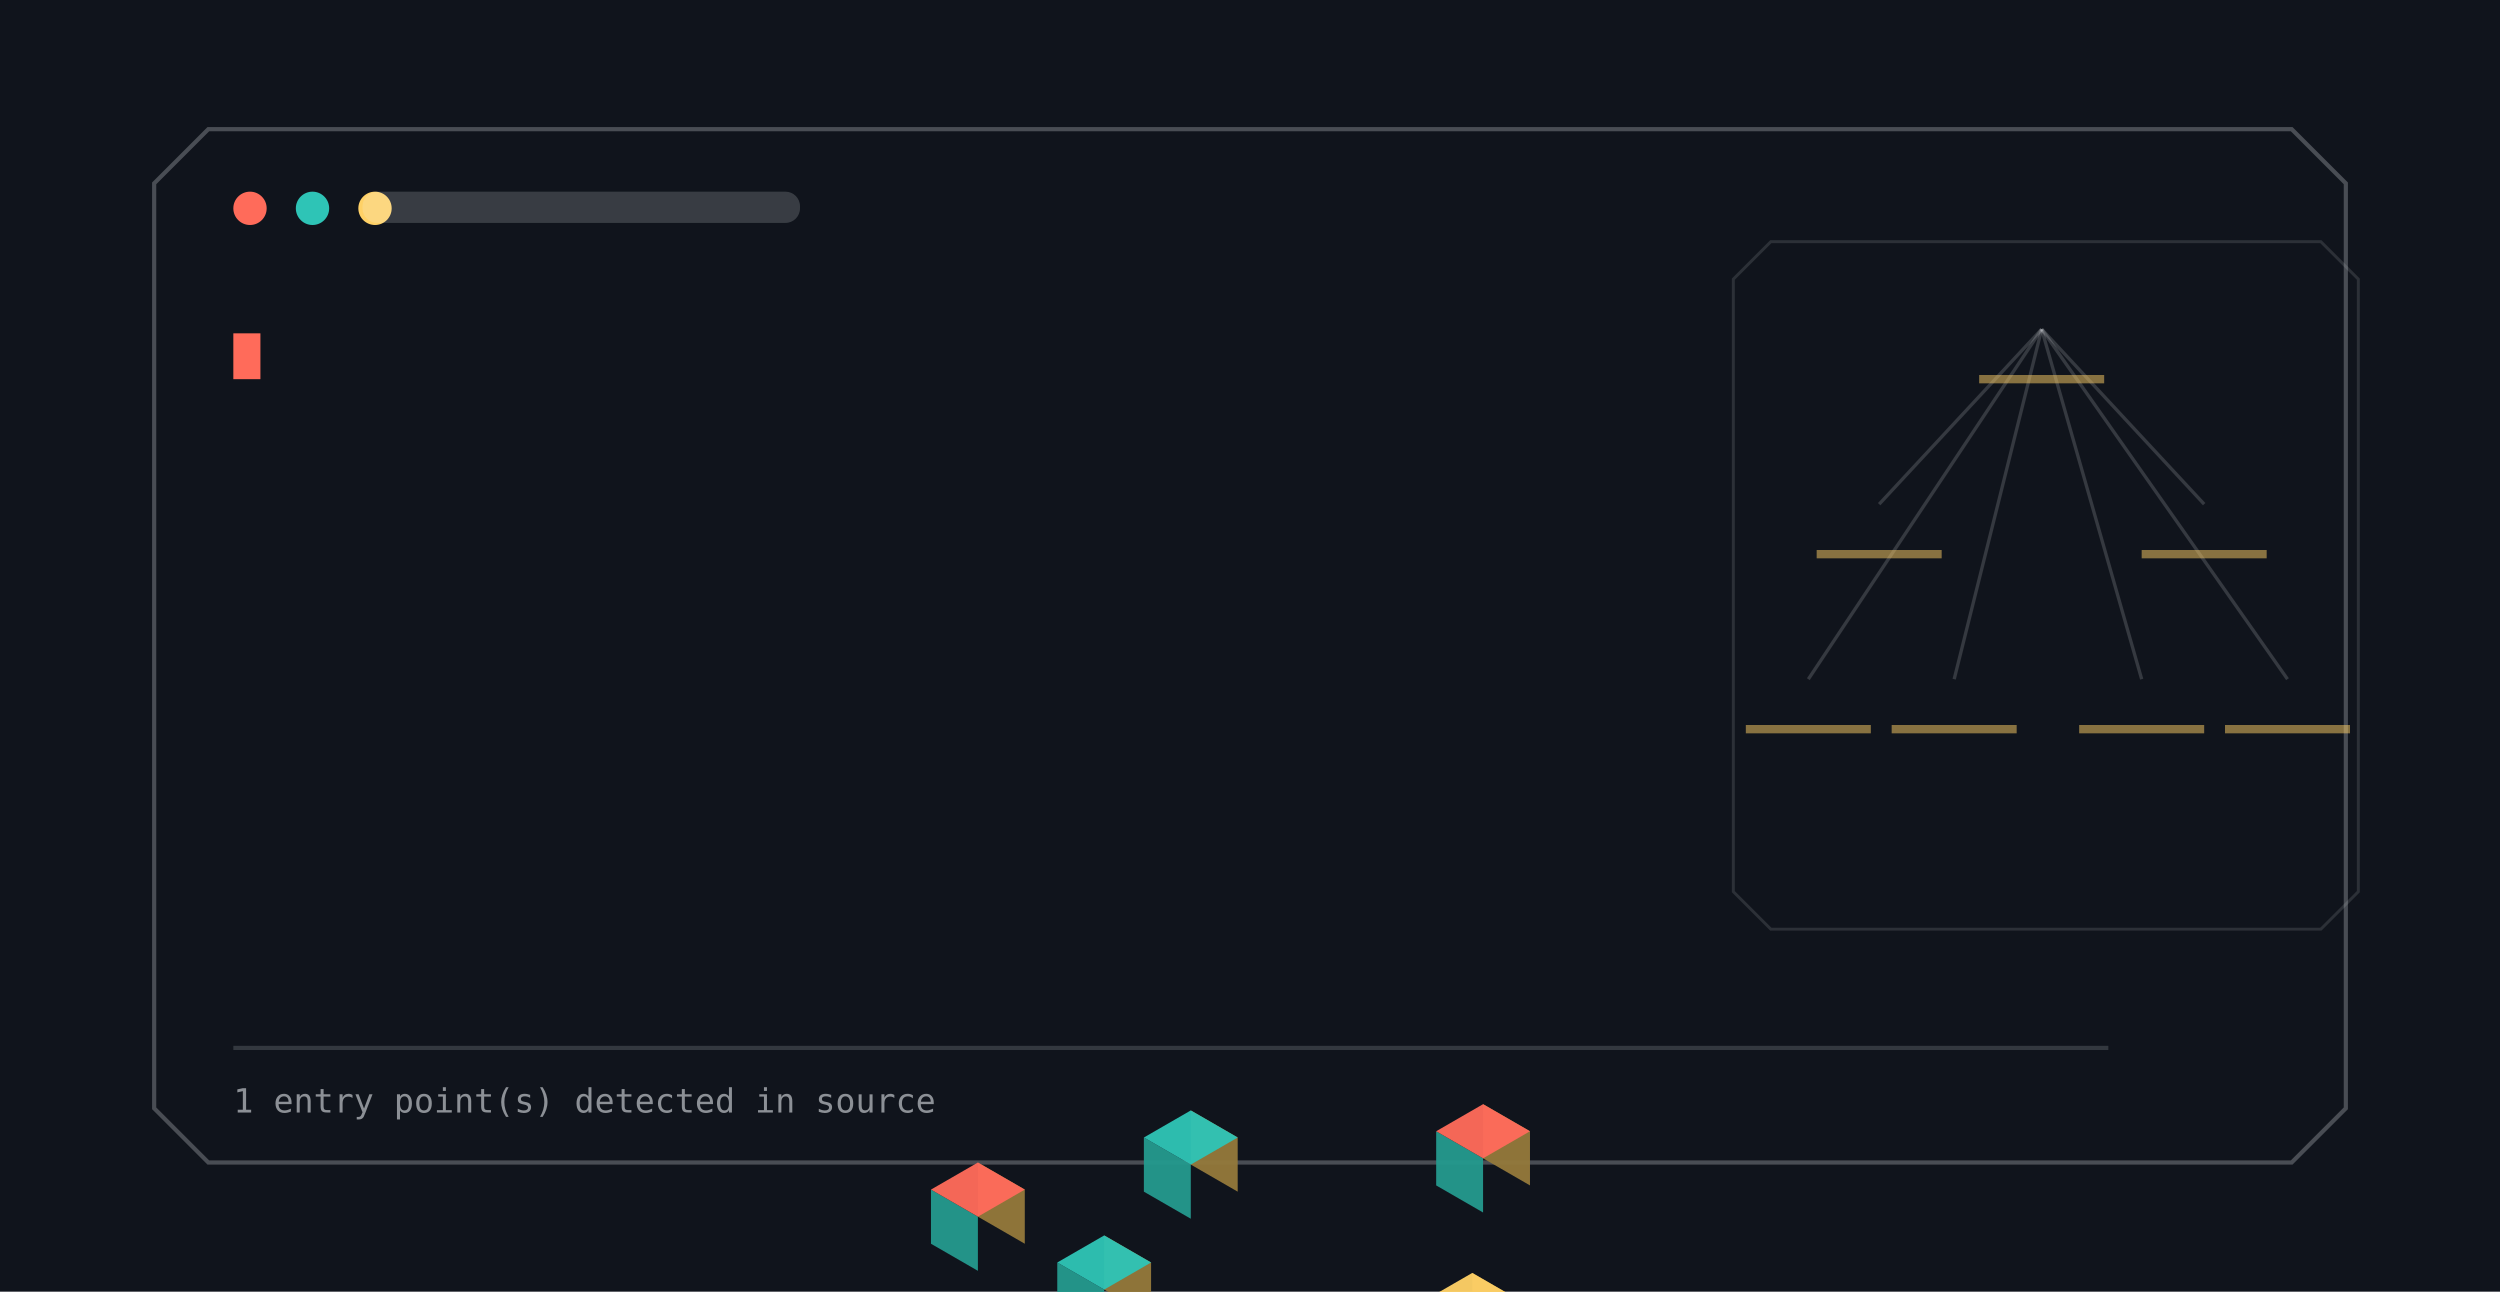
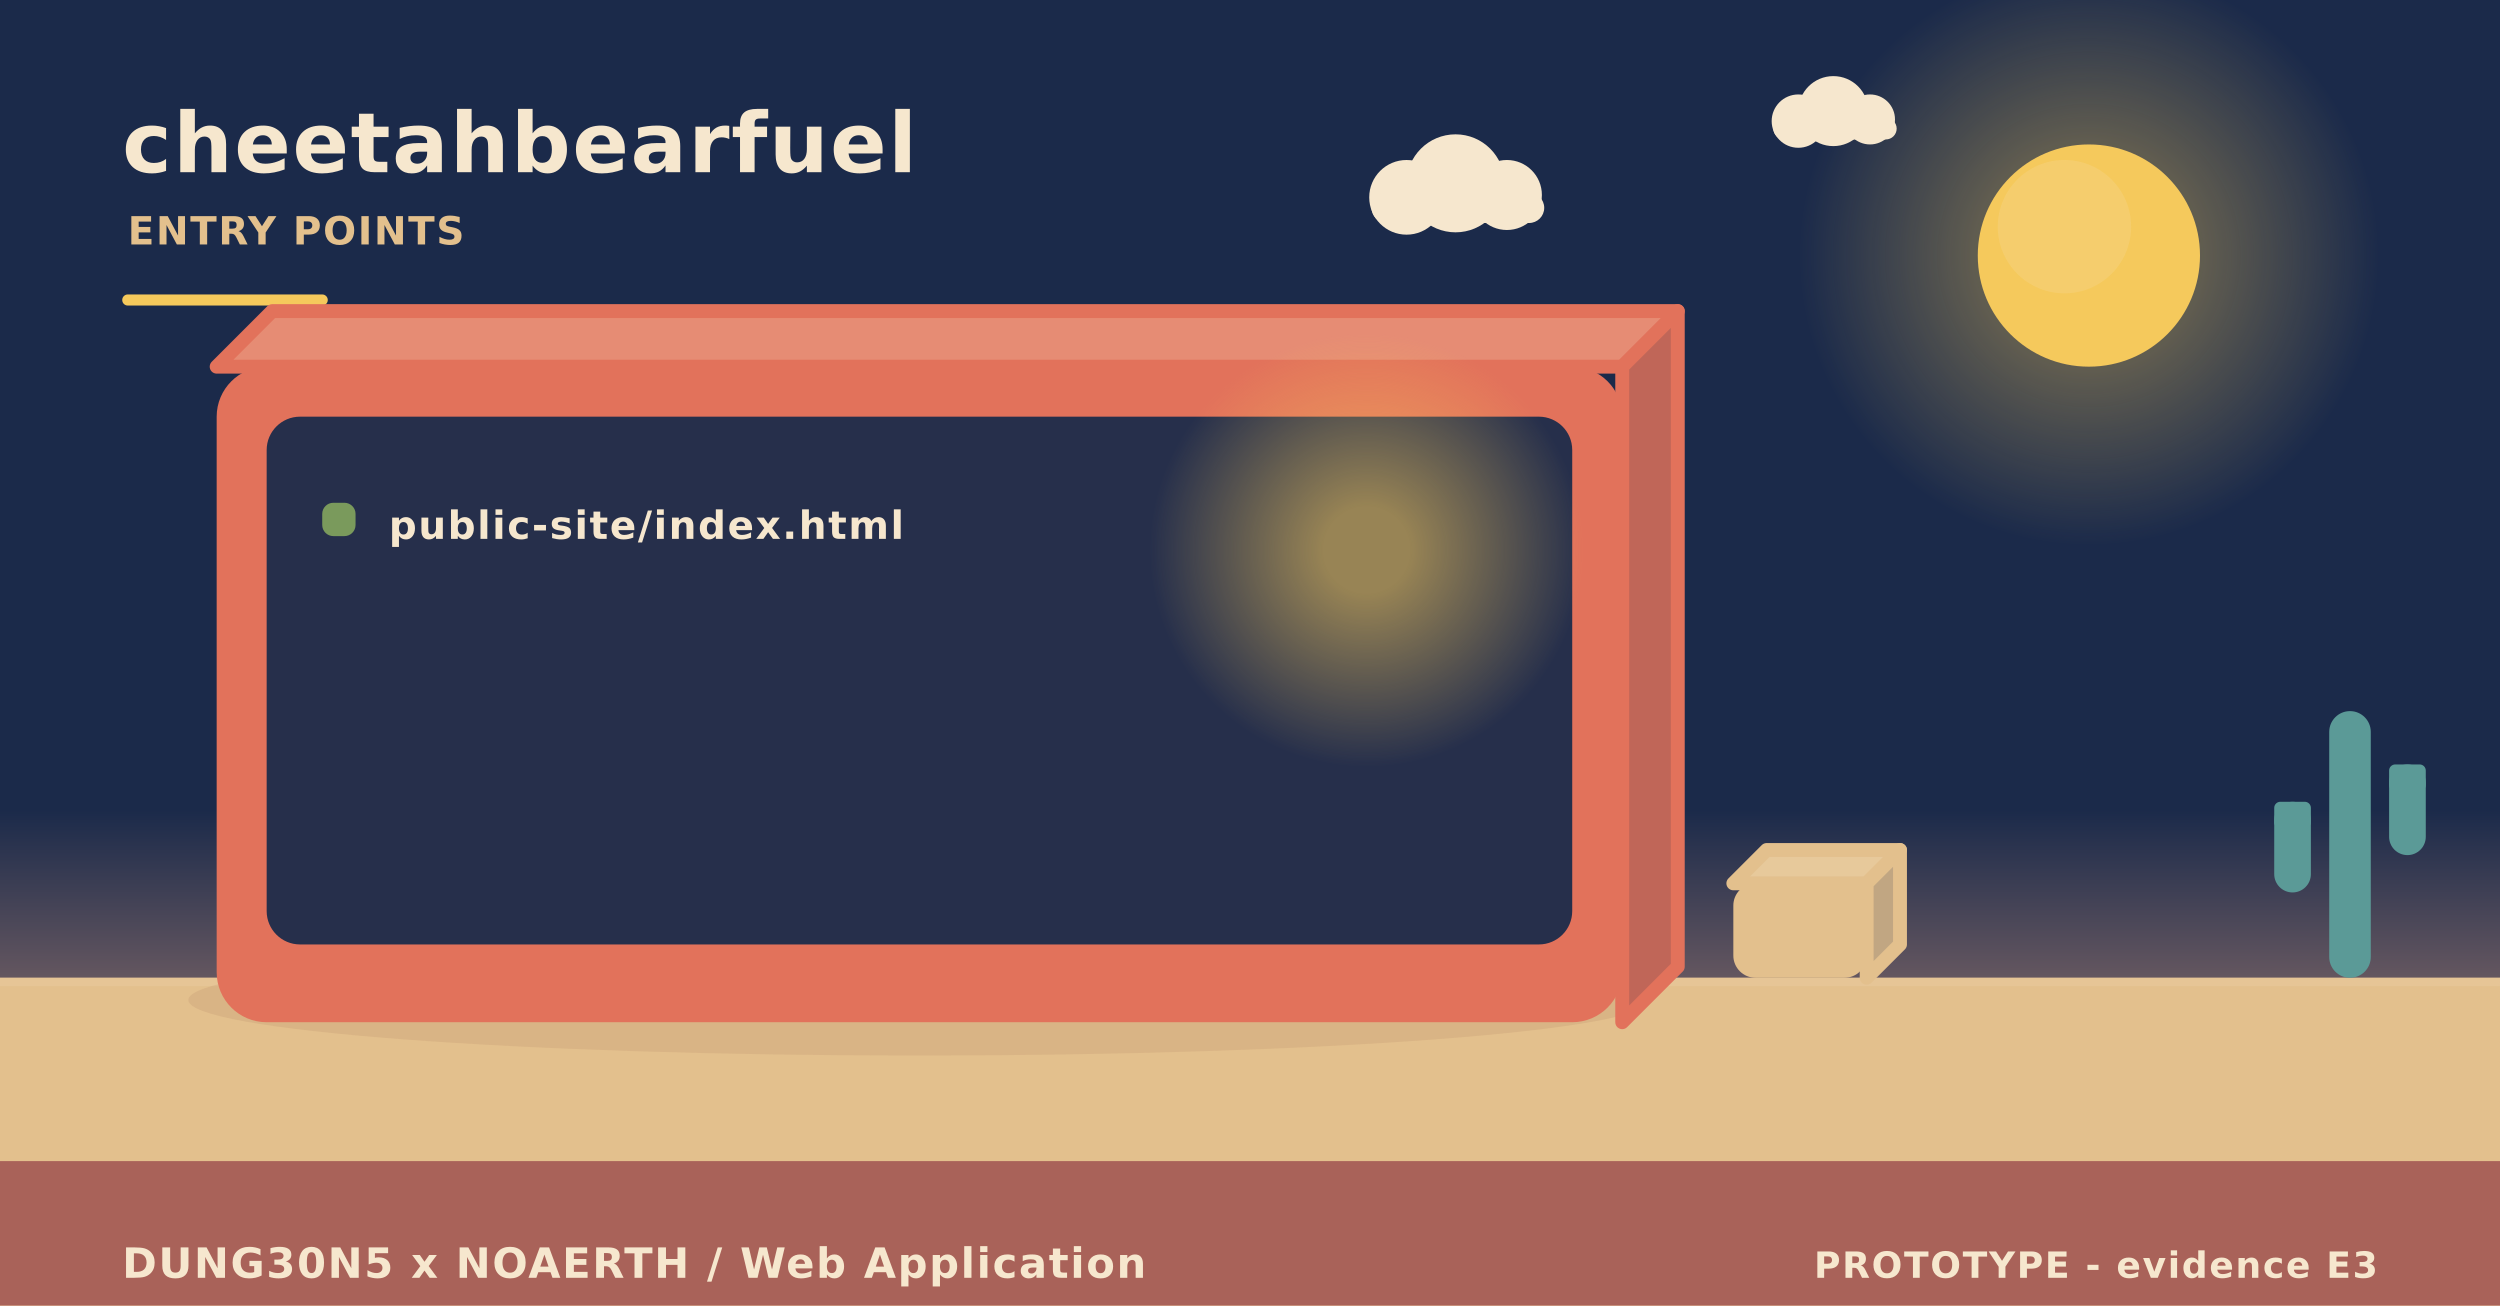
- <svg xmlns="http://www.w3.org/2000/svg" viewBox="0 0 1200 620" width="1200" height="620" role="img" aria-label="cheetahbearfuel command surface">
-   <rect width="1200" height="620" fill="#10141c" />
-   <defs>
-     <linearGradient id="gt" x1="0" y1="0" x2="1" y2="1">
-       <stop offset="0%" stop-color="#ff6b5a" />
-       <stop offset="100%" stop-color="#2ec4b6" />
-     </linearGradient>
-   </defs>
-   <path d="M100.00,62.00 H1100.00 L1126.00,88.00 V532.00 L1100.00,558.00 H100.00 L74.00,532.00 V88.00 Z" fill="none" stroke="rgba(242,245,249,0.300)" stroke-width="2.00" opacity="0.85" />
-   <circle cx="120.00" cy="100.00" r="8.00" fill="#ff6b5a" opacity="1.00" />
-   <circle cx="150.00" cy="100.00" r="8.00" fill="#2ec4b6" opacity="1.00" />
-   <circle cx="180.00" cy="100.00" r="8.00" fill="#ffd166" opacity="1.00" />
-   <rect x="174.00" y="92.00" width="210.00" height="15.00" rx="7.00" fill="rgba(242,245,249,0.180)" opacity="1.00" />
-   <text x="112" y="148" font-family="ui-monospace,SFMono-Regular,Menlo,monospace" font-size="21" fill="rgba(242,245,249,0.800)" opacity="0">public-site/index.html<animate attributeName="opacity" values="0;1;1;0" dur="1.5s" begin="0.0s" repeatCount="indefinite" />
-   </text>
-   <rect x="112" y="160" width="13" height="22" fill="#ff6b5a">
-     <animate attributeName="opacity" values="1;0;1" dur="1.05s" begin="0s" repeatCount="indefinite" />
-   </rect>
-   <path d="M850.00,116.00 H1114.00 L1132.00,134.00 V428.00 L1114.00,446.00 H850.00 L832.00,428.00 V134.00 Z" fill="none" stroke="rgba(242,245,249,0.180)" stroke-width="1.40" opacity="0.70" />
-   <line x1="980.00" y1="158.00" x2="902.00" y2="242.00" stroke="rgba(242,245,249,0.300)" stroke-width="1.60" opacity="0.55" />
-   <line x1="980.00" y1="158.00" x2="1058.00" y2="242.00" stroke="rgba(242,245,249,0.300)" stroke-width="1.60" opacity="0.55" />
-   <line x1="980.00" y1="158.00" x2="868.00" y2="326.00" stroke="rgba(242,245,249,0.300)" stroke-width="1.60" opacity="0.55" />
-   <line x1="980.00" y1="158.00" x2="938.00" y2="326.00" stroke="rgba(242,245,249,0.300)" stroke-width="1.60" opacity="0.55" />
-   <line x1="980.00" y1="158.00" x2="1028.00" y2="326.00" stroke="rgba(242,245,249,0.300)" stroke-width="1.60" opacity="0.55" />
-   <line x1="980.00" y1="158.00" x2="1098.00" y2="326.00" stroke="rgba(242,245,249,0.300)" stroke-width="1.60" opacity="0.55" />
-   <polygon points="711.87,556.00 734.39,569.00 734.39,543.00 711.87,530.00" fill="#94793b" opacity="0.95" />
-   <polygon points="689.36,569.00 711.87,582.00 711.87,556.00 689.36,543.00" fill="#24998e" opacity="0.95" />
-   <polygon points="711.87,530.00 734.39,543.00 711.87,556.00 689.36,543.00" fill="#ff6b5a" opacity="0.95" />
+ <svg xmlns="http://www.w3.org/2000/svg" width="900" height="470" viewBox="0 0 900 470" role="img" aria-label="cheetahbearfuel - how it is operated">
+   <linearGradient id="skyt" x1="0" y1="0" x2="0" y2="1">
+     <stop offset="0" stop-color="#1b2a4a" />
+     <stop offset="0.62" stop-color="#1b2a4a" />
+     <stop offset="1" stop-color="#f3ad8a" />
+   </linearGradient>
+   <rect width="900" height="470" fill="url(#skyt)" />
+   <radialGradient id="sunt">
+     <stop offset="0.35" stop-color="#f5c95c" stop-opacity="0.34" />
+     <stop offset="1" stop-color="#f5c95c" stop-opacity="0" />
+   </radialGradient>
+   <circle cx="752" cy="92" r="104" fill="url(#sunt)" />
+   <circle cx="752" cy="92" r="40" fill="#f5c95c" />
+   <circle cx="743.2" cy="81.6" r="24" fill="#f5d27e" opacity="0.5" />
  <g>
-     <rect x="950.00" y="180.00" width="60.00" height="4.00" rx="0.00" fill="rgba(255,209,102,0.500)" opacity="1.00" />
-     <animate attributeName="opacity" values="0.25;1.0;0.25" dur="8.3s" begin="0.0s" repeatCount="indefinite" />
+     <circle cx="524" cy="66" r="17.64" fill="#f6e7ce" />
+     <circle cx="506.36" cy="71.04" r="13.44" fill="#f6e7ce" />
+     <circle cx="542.48" cy="70.2" r="12.6" fill="#f6e7ce" />
+     <rect x="493.76" y="69.36" width="62.16" height="10.92" rx="5.46" fill="#f6e7ce" />
+     <animateTransform attributeName="transform" type="translate" values="0 0;24 0;0 0" dur="36s" begin="0s" repeatCount="indefinite" />
  </g>
-   <polygon points="571.58,559.00 594.09,572.00 594.09,546.00 571.58,533.00" fill="#94793b" opacity="0.95" />
-   <polygon points="549.06,572.00 571.58,585.00 571.58,559.00 549.06,546.00" fill="#24998e" opacity="0.95" />
-   <polygon points="571.58,533.00 594.09,546.00 571.58,559.00 549.06,546.00" fill="#2ec4b6" opacity="0.95" />
  <g>
-     <rect x="872.00" y="264.00" width="60.00" height="4.00" rx="0.00" fill="rgba(255,209,102,0.500)" opacity="1.00" />
-     <animate attributeName="opacity" values="0.25;1.0;0.25" dur="8.3s" begin="0.4s" repeatCount="indefinite" />
+     <circle cx="660" cy="40" r="12.6" fill="#f6e7ce" />
+     <circle cx="647.4" cy="43.6" r="9.6" fill="#f6e7ce" />
+     <circle cx="673.2" cy="43" r="9" fill="#f6e7ce" />
+     <rect x="638.4" y="42.4" width="44.4" height="7.8" rx="3.9" fill="#f6e7ce" />
+     <animateTransform attributeName="transform" type="translate" values="0 0;-18 0;0 0" dur="46s" begin="3s" repeatCount="indefinite" />
  </g>
-   <polygon points="706.68,637.00 729.19,650.00 729.19,624.00 706.68,611.00" fill="#94793b" opacity="0.95" />
-   <polygon points="684.16,650.00 706.68,663.00 706.68,637.00 684.16,624.00" fill="#24998e" opacity="0.95" />
-   <polygon points="706.68,611.00 729.19,624.00 706.68,637.00 684.16,624.00" fill="#ffd166" opacity="0.95" />
+   <rect x="0" y="352" width="900" height="118" fill="#e3c08d" />
+   <rect x="0" y="352" width="900" height="3" fill="#e6c596" />
+   <text x="44" y="62" font-family="Verdana,DejaVu Sans,sans-serif" font-size="30" font-weight="700" letter-spacing="0.6" fill="#f6e7ce" text-anchor="start">cheetahbearfuel</text>
+   <text x="46" y="88" font-family="Verdana,DejaVu Sans,sans-serif" font-size="14" font-weight="700" letter-spacing="0.6" fill="#e3c08d" text-anchor="start">ENTRY POINTS</text>
+   <rect x="44" y="106" width="74" height="4" rx="2" fill="#f5c95c" />
+   <ellipse cx="331" cy="360" rx="263.2" ry="20" fill="rgba(138,90,68,0.11)" />
+   <path d="M78,132 L584,132 L604,112 L98,112 Z" fill="#e68c74" stroke="#e2725b" stroke-width="5" stroke-linejoin="round" />
+   <path d="M584,132 L604,112 L604,348 L584,368 Z" fill="#c06658" stroke="#e2725b" stroke-width="5" stroke-linejoin="round" />
+   <rect x="78" y="132" width="506" height="236" rx="18" fill="#e2725b" />
+   <rect x="96" y="150" width="470" height="190" rx="12" fill="#1b2a4a" opacity="0.94" />
+   <radialGradient id="lamp6556">
+     <stop offset="0.2" stop-color="#f5c95c" stop-opacity="0.55" />
+     <stop offset="1" stop-color="#f5c95c" stop-opacity="0" />
+   </radialGradient>
+   <circle cx="492" cy="198" r="78" fill="url(#lamp6556)" />
+   <rect x="116" y="181" width="12" height="12" rx="4" fill="#7a9a5c" />
  <g>
-     <rect x="1028.00" y="264.00" width="60.00" height="4.00" rx="0.00" fill="rgba(255,209,102,0.500)" opacity="1.00" />
-     <animate attributeName="opacity" values="0.25;1.0;0.25" dur="8.3s" begin="0.8s" repeatCount="indefinite" />
+     <text x="140" y="194" font-family="Verdana,DejaVu Sans,sans-serif" font-size="14" font-weight="700" letter-spacing="0.6" fill="#f6e7ce" text-anchor="start">public-site/index.html</text>
+     <animateTransform attributeName="transform" type="translate" values="0 10;0 0" dur="0.7s" begin="0.4s" fill="freeze" />
  </g>
-   <polygon points="469.39,584.00 491.90,597.00 491.90,571.00 469.39,558.00" fill="#94793b" opacity="0.95" />
-   <polygon points="446.87,597.00 469.39,610.00 469.39,584.00 446.87,571.00" fill="#24998e" opacity="0.95" />
-   <polygon points="469.39,558.00 491.90,571.00 469.39,584.00 446.87,571.00" fill="#ff6b5a" opacity="0.95" />
-   <g>
-     <rect x="838.00" y="348.00" width="60.00" height="4.00" rx="0.00" fill="rgba(255,209,102,0.500)" opacity="1.00" />
-     <animate attributeName="opacity" values="0.25;1.0;0.25" dur="8.3s" begin="1.2s" repeatCount="indefinite" />
-   </g>
-   <polygon points="530.01,619.00 552.52,632.00 552.52,606.00 530.01,593.00" fill="#94793b" opacity="0.95" />
-   <polygon points="507.49,632.00 530.01,645.00 530.01,619.00 507.49,606.00" fill="#24998e" opacity="0.95" />
-   <polygon points="530.01,593.00 552.52,606.00 530.01,619.00 507.49,606.00" fill="#2ec4b6" opacity="0.95" />
-   <g>
-     <rect x="908.00" y="348.00" width="60.00" height="4.00" rx="0.00" fill="rgba(255,209,102,0.500)" opacity="1.00" />
-     <animate attributeName="opacity" values="0.25;1.0;0.25" dur="8.3s" begin="1.6s" repeatCount="indefinite" />
-   </g>
-   <polygon points="607.95,664.00 630.47,677.00 630.47,651.00 607.95,638.00" fill="#94793b" opacity="0.95" />
-   <polygon points="585.43,677.00 607.95,690.00 607.95,664.00 585.43,651.00" fill="#24998e" opacity="0.95" />
-   <polygon points="607.95,638.00 630.47,651.00 607.95,664.00 585.43,651.00" fill="#ffd166" opacity="0.95" />
-   <g>
-     <rect x="998.00" y="348.00" width="60.00" height="4.00" rx="0.00" fill="rgba(255,209,102,0.500)" opacity="1.00" />
-     <animate attributeName="opacity" values="0.25;1.0;0.25" dur="8.3s" begin="2.0s" repeatCount="indefinite" />
-   </g>
-   <polygon points="668.57,699.00 691.09,712.00 691.09,686.00 668.57,673.00" fill="#94793b" opacity="0.95" />
-   <polygon points="646.05,712.00 668.57,725.00 668.57,699.00 646.05,686.00" fill="#24998e" opacity="0.95" />
-   <polygon points="668.57,673.00 691.09,686.00 668.57,699.00 646.05,686.00" fill="#ff6b5a" opacity="0.95" />
-   <g>
-     <rect x="1068.00" y="348.00" width="60.00" height="4.00" rx="0.00" fill="rgba(255,209,102,0.500)" opacity="1.00" />
-     <animate attributeName="opacity" values="0.25;1.0;0.25" dur="8.3s" begin="2.4s" repeatCount="indefinite" />
-   </g>
-   <rect x="112.00" y="502.00" width="900.00" height="2.00" rx="0.00" fill="rgba(242,245,249,0.160)" opacity="1.00" />
-   <text x="112" y="534" font-family="ui-monospace,Menlo,monospace" font-size="16" fill="rgba(242,245,249,0.550)">1 entry point(s) detected in source</text>
+   <path d="M624,318 L672,318 L684,306 L636,306 Z" fill="#e7c99b" stroke="#e3c08d" stroke-width="5" stroke-linejoin="round" />
+   <path d="M672,318 L684,306 L684,340 L672,352 Z" fill="#c1a682" stroke="#e3c08d" stroke-width="5" stroke-linejoin="round" />
+   <rect x="624" y="318" width="48" height="34" rx="8" fill="#e3c08d" />
+   <rect x="838.52" y="256" width="14.96" height="96" rx="7.48" fill="#5b9a97" />
+   <rect x="818.72" y="288.64" width="13.2" height="32.64" rx="6.6" fill="#5b9a97" />
+   <rect x="818.72" y="288.64" width="13.2" height="9.6" rx="2.2" fill="#5b9a97" />
+   <rect x="860.08" y="275.2" width="13.2" height="32.64" rx="6.6" fill="#5b9a97" />
+   <rect x="860.08" y="275.2" width="13.2" height="9.6" rx="2.2" fill="#5b9a97" />
+   <rect x="0" y="418" width="900" height="52" rx="0" fill="#a65c56" opacity="0.94" />
+   <text x="44" y="460" font-family="Verdana,DejaVu Sans,sans-serif" font-size="15" font-weight="700" letter-spacing="0.6" fill="#f6e7ce" text-anchor="start">DUNG30N5 x NOAERTH  /  Web Application</text>
+   <text x="856" y="460" font-family="Verdana,DejaVu Sans,sans-serif" font-size="13" font-weight="700" letter-spacing="0.6" fill="#f6e7ce" text-anchor="end">PROTOTYPE  -  evidence E3</text>
</svg>
